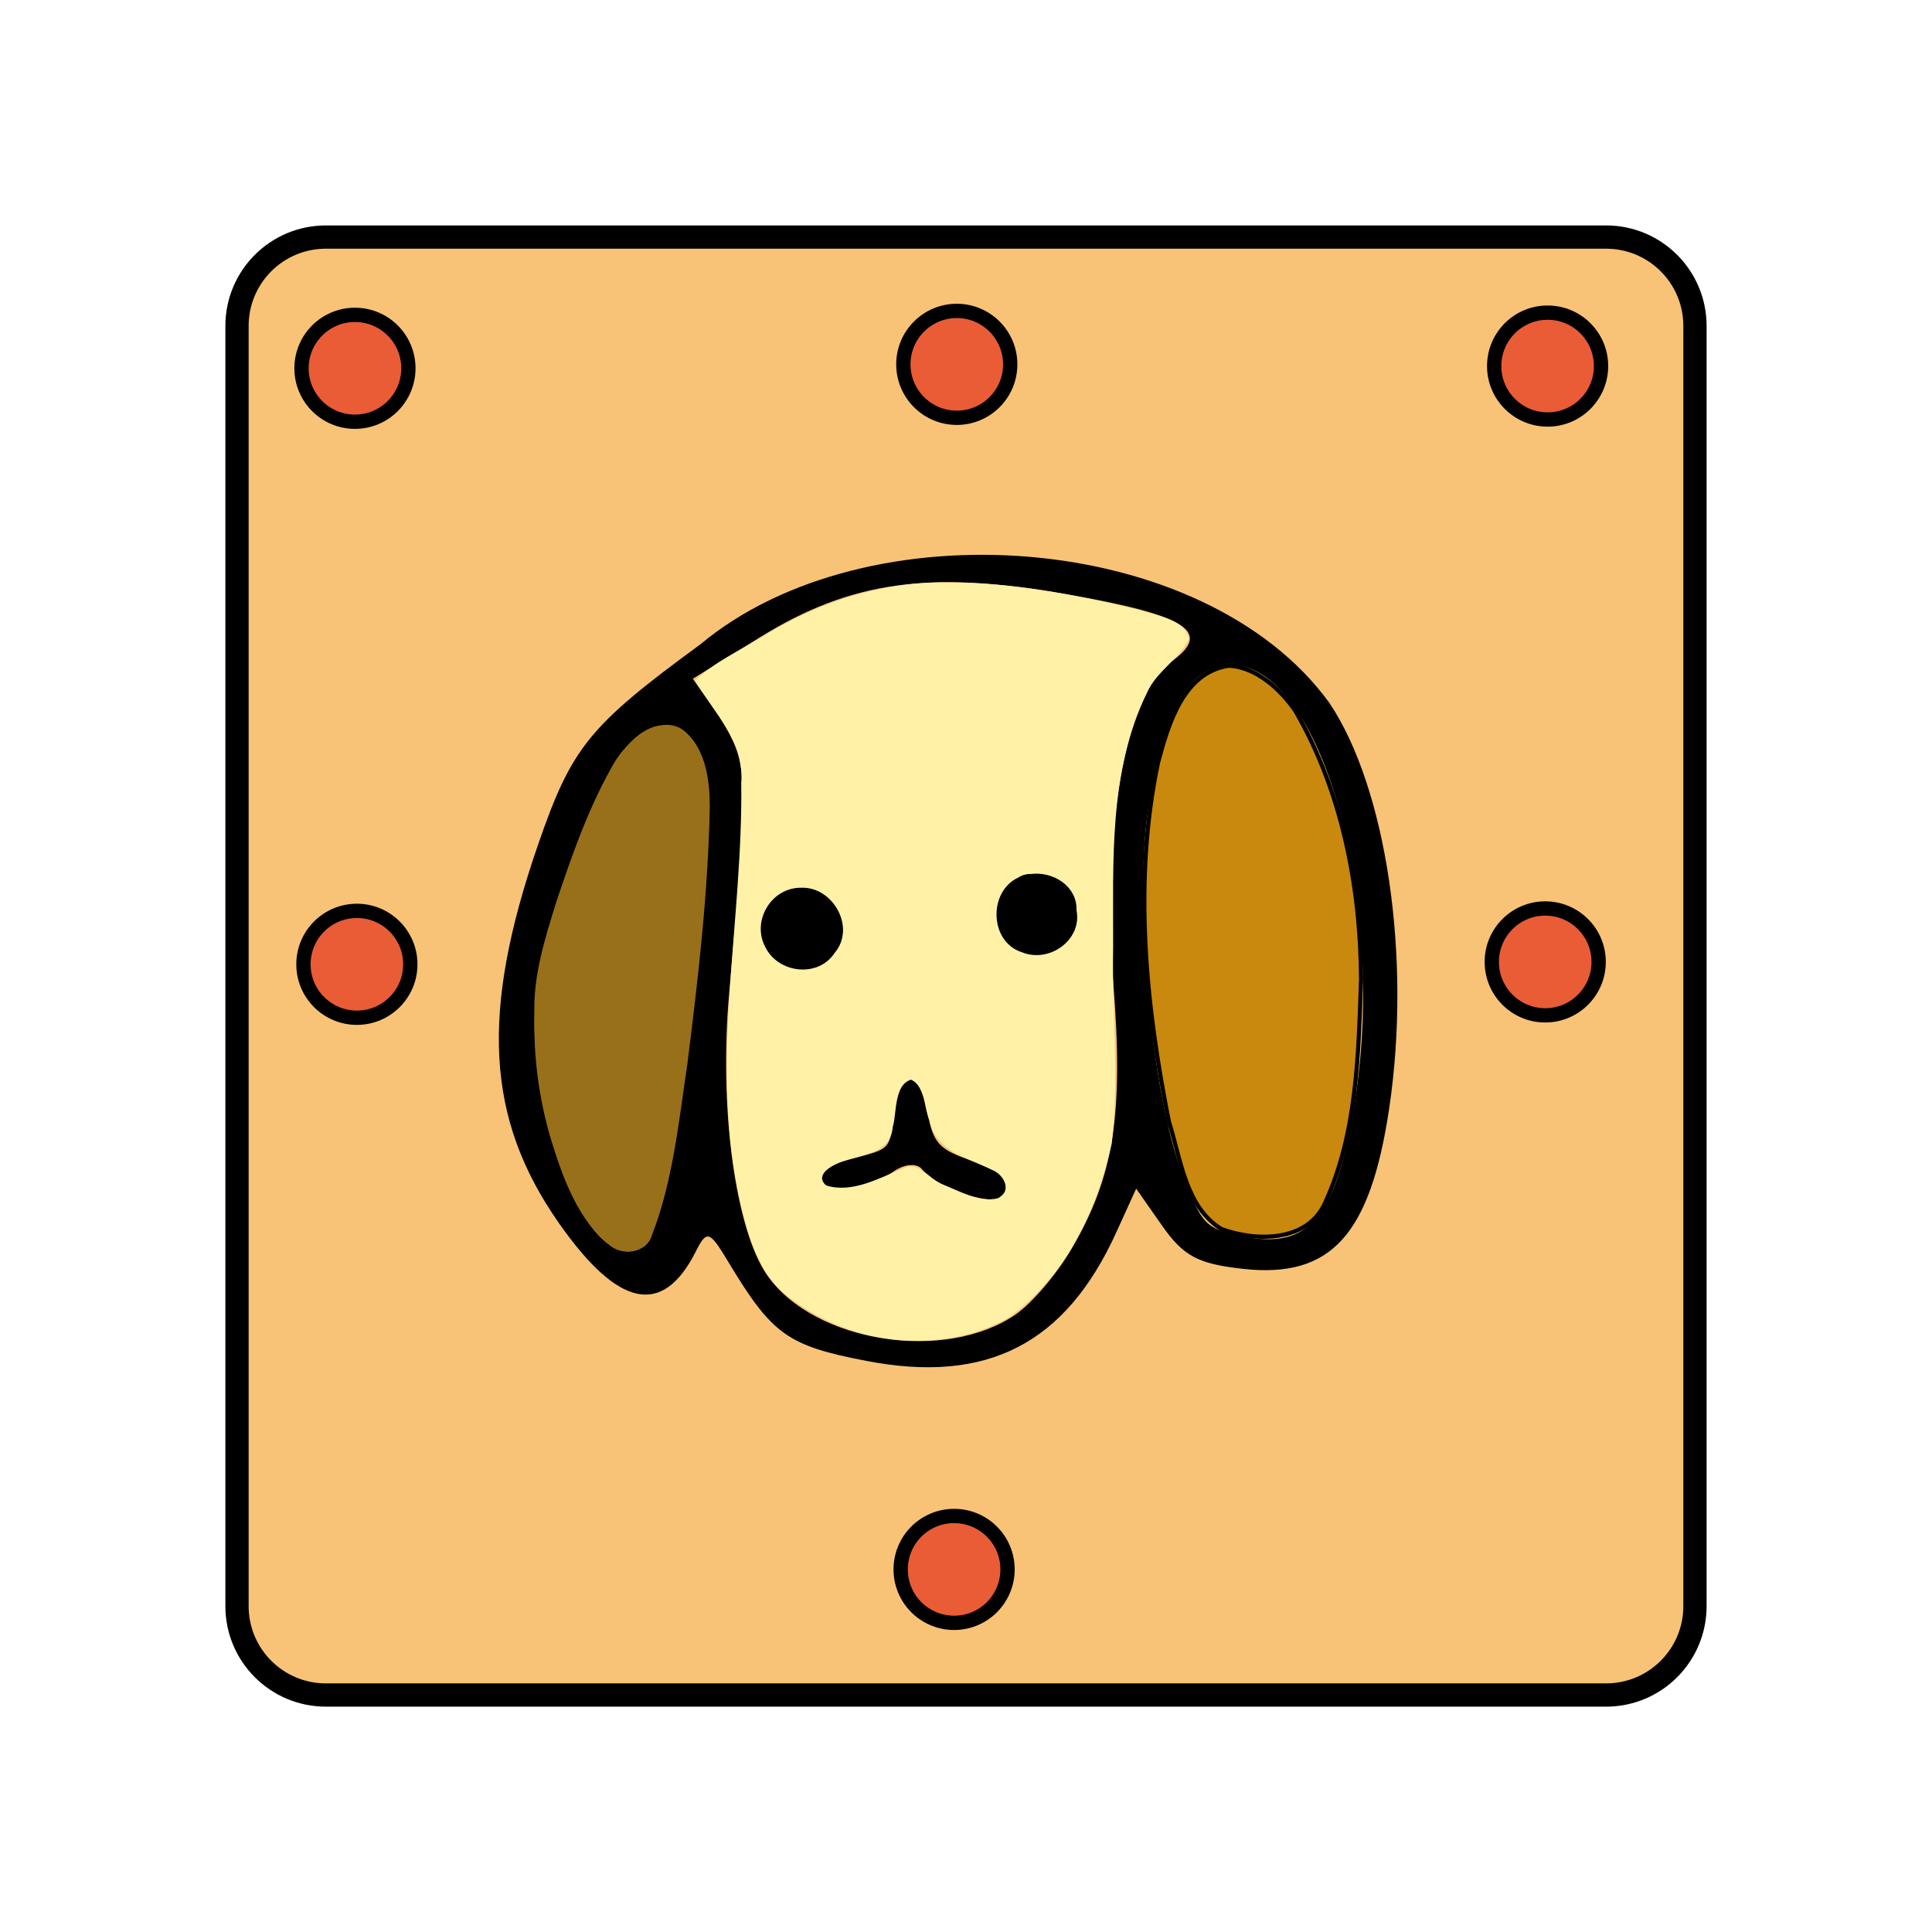
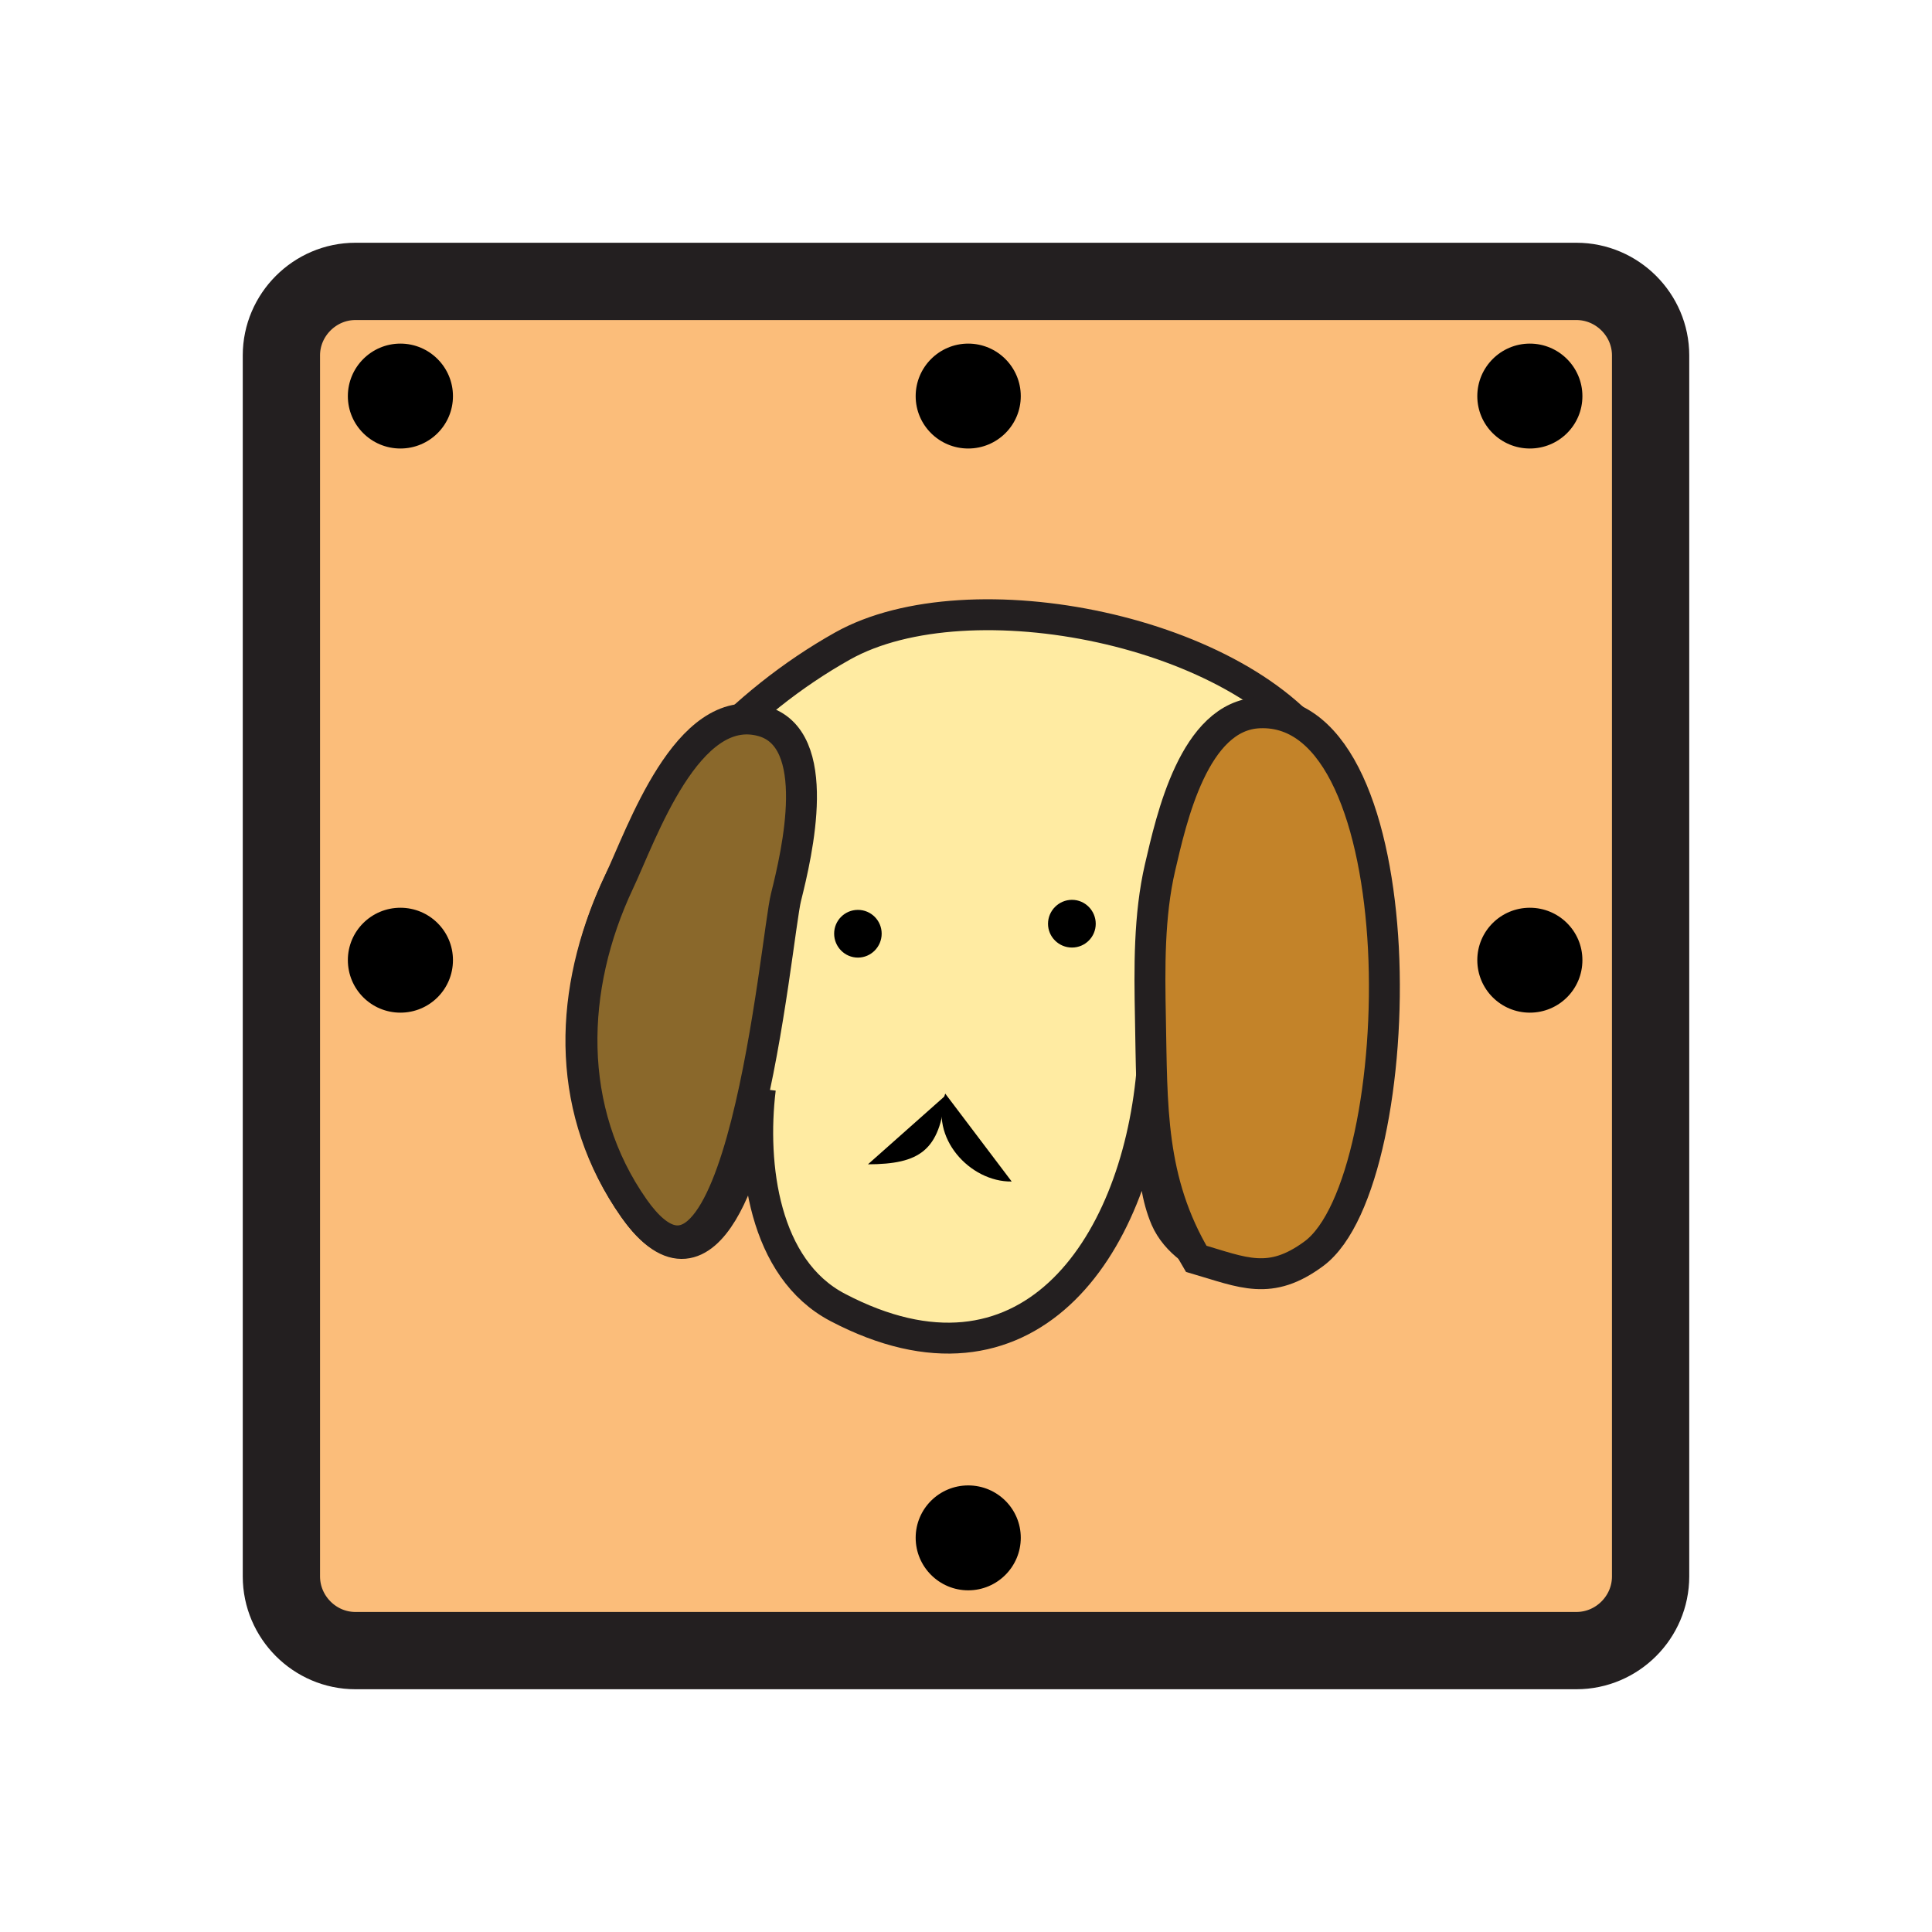
- <svg xmlns="http://www.w3.org/2000/svg" viewBox="0 0 60 60">
-   <g transform="translate(69.895 -344.978)scale(1.30158)">
-     <rect width="34.787" height="34.787" x="-48.045" y="270.702" fill="#f8c376" stroke="#000" stroke-linecap="square" stroke-width=".555" paint-order="fill markers stroke" ry="2.12" />
-     <circle cx="-45.231" cy="273.833" r="1.275" fill="#e95c35" stroke="#000" stroke-linecap="square" stroke-width=".341" paint-order="fill markers stroke" />
-     <circle cx="-30.871" cy="273.739" r="1.275" fill="#e95c35" stroke="#000" stroke-linecap="square" stroke-width=".341" paint-order="fill markers stroke" />
-     <circle cx="-16.774" cy="273.78" r="1.275" fill="#e95c35" stroke="#000" stroke-linecap="square" stroke-width=".341" paint-order="fill markers stroke" />
-     <circle cx="-45.185" cy="288.054" r="1.275" fill="#e95c35" stroke="#000" stroke-linecap="square" stroke-width=".341" paint-order="fill markers stroke" />
-     <circle cx="-16.831" cy="287.997" r="1.275" fill="#e95c35" stroke="#000" stroke-linecap="square" stroke-width=".341" paint-order="fill markers stroke" />
-     <circle cx="-30.935" cy="302.492" r="1.275" fill="#e95c35" stroke="#000" stroke-linecap="square" stroke-width=".341" paint-order="fill markers stroke" />
-     <path d="M-24.042 295.32c-1.073-.117-1.42-.302-1.929-1.028l-.62-.885-.473 1.04c-1.21 2.662-3.077 3.625-5.958 3.071-1.893-.364-2.254-.623-3.309-2.377-.442-.735-.505-.754-.771-.228-.79 1.562-1.851 1.336-3.27-.695-1.731-2.478-1.872-5.008-.498-8.995.81-2.35 1.211-2.848 3.884-4.806 3.962-3.305 12.012-2.718 15.002 1.395 1.367 2.033 1.966 6.081 1.431 9.674-.451 3.033-1.39 4.065-3.489 3.835zm2.666-3.969c.797-4.974-.896-10.69-3.087-10.427-.938.113-1.514 1.202-1.85 3.5-.332 2.255.096 6.741.822 8.632.464 1.208.555 1.304 1.418 1.484 1.61.335 2.255-.428 2.697-3.189m-6.763 3.504c1.02-1.734 1.253-3.22 1-6.392-.283-3.564.304-6.87 1.35-7.603 1.044-.731.455-1.124-2.458-1.636-3.27-.575-5.153-.312-7.312 1.022l-1.61.995.647.921c.678.968.69 1.347.22 6.58-.247 2.738.147 5.646.911 6.737 1.125 1.605 4.268 2.09 5.94.919.38-.265.97-.96 1.312-1.543m-2.635-1.35c-.393-.142-.806-.39-.92-.552-.112-.16-.417-.143-.678.04-.632.442-1.706.555-1.727.18-.01-.178.278-.373.717-.484.95-.24.897-.183 1.03-1.138.145-1.036.592-.992.791.077.13.696.277.853 1.046 1.11.831.278 1.06.603.633.902-.098.069-.5.008-.892-.134zm-6.785-1.405c.416-2.64.76-6.066.78-7.744.022-1.917-1-2.617-2.05-1.404-.543.627-1.654 3.477-1.988 5.098-.619 3.003 1.114 7.688 2.488 6.726.216-.152.562-1.356.77-2.676" />
-     <g paint-order="fill markers stroke" transform="translate(56.76 37.673)scale(.7933)">
-       <circle cx="-108.062" cy="314.111" r="1.252" />
-       <circle cx="-115.125" cy="314.55" r="1.252" />
-     </g>
-     <path fill="#987019" d="M-37.854 282.345c-.506.02-.874.452-1.15.834-.63 1.059-1.035 2.234-1.426 3.397-.27.875-.558 1.77-.517 2.699a9.5 9.5 0 0 0 .405 2.995c.28.896.62 1.855 1.368 2.47.308.288.9.21 1.03-.223.504-1.305.638-2.713.845-4.086.256-2.042.497-4.092.534-6.15-.002-.622-.094-1.337-.584-1.774a.64.64 0 0 0-.505-.162" paint-order="fill markers stroke" />
-     <path fill="#fff1a6" d="M-31.135 278.941c-1.546-.01-3.059.477-4.366 1.291-.54.335-1.175.618-1.615 1.056.459.756 1.182 1.485 1.102 2.44.043 3.239-.733 6.517-.078 9.739.209.954.445 2.026 1.318 2.603 1.438 1.082 3.546 1.307 5.132.42 1.356-.962 2.117-2.574 2.468-4.16.183-1.552 0-3.122.034-4.68.006-2.04-.114-4.198.809-6.078.224-.51.764-.794 1.001-1.282-.117-.484-.748-.533-1.145-.681-1.524-.369-3.086-.67-4.66-.668m2.035 6.958c.52-.067 1.107.286 1.085.862.144.71-.649 1.275-1.303 1.005-.774-.244-.807-1.444-.09-1.78a.52.52 0 0 1 .308-.087m-5.474.328c.75-.025 1.302.954.79 1.553-.39.605-1.348.49-1.653-.133-.338-.618.134-1.434.863-1.42m2.61 4.58c.353.152.305.684.448.99.143.717.926.883 1.48 1.16.286.103.503.513.143.68-.44.108-.906-.171-1.313-.33-.331-.11-.55-.58-.95-.381-.571.23-1.213.599-1.834.404-.307-.275.211-.526.44-.586.437-.136 1.111-.211 1.148-.8.106-.33.021-1.003.437-1.137z" paint-order="fill markers stroke" />
-     <path fill="#c9890e" stroke="#000" stroke-linecap="square" stroke-width=".099" d="M-24.384 280.93c-1.08.16-1.443 1.4-1.684 2.307-.596 2.822-.3 5.763.257 8.566.282.882.392 2.042 1.255 2.568.831.303 2.055.315 2.475-.63.761-1.654.794-3.538.856-5.328-.011-2.206-.454-4.475-1.564-6.4-.357-.518-.937-1.054-1.595-1.083z" paint-order="fill markers stroke" />
-   </g>
+ <svg xmlns="http://www.w3.org/2000/svg" width="100" height="100" viewBox="0 0 100 100">
+   <path fill="#fbbd7a" d="M85.435 81.595c0 2.11-1.73 3.84-3.84 3.84h-63.2c-2.1 0-3.83-1.73-3.83-3.84v-63.2c0-2.1 1.73-3.83 3.83-3.83h63.2c2.11 0 3.84 1.73 3.84 3.83z" />
+   <path fill="none" stroke="#231f20" stroke-linecap="round" stroke-linejoin="round" stroke-width="4" d="M85.435 81.595c0 2.11-1.73 3.84-3.84 3.84h-63.2c-2.1 0-3.83-1.73-3.83-3.84v-63.2c0-2.1 1.73-3.83 3.83-3.83h63.2c2.11 0 3.84 1.73 3.84 3.83z" />
+   <path fill="#ffeba2" stroke="#231f20" stroke-width="1.6" d="M43.615 33.435c-10.44 5.85-17.8 19.18-10.79 29.12 3.86 5.46 6.13-2.89 6.53-6.2-.48 3.96.18 9.32 4.01 11.32 9.73 5.1 15.4-2.94 16.25-12.12.03 2.25-.18 5.42.73 7.53 1.02 2.34 5.01 3.61 7.39 1.85 4.72-3.51 3.76-21.31.87-25.77-4.23-6.54-18.44-9.4-24.99-5.73z" />
+   <path fill="#8a682b" stroke="#231f20" stroke-width="1.6" d="M40.685 46.435c.57-2.28 1.97-8.23-1.23-9.11-3.89-1.07-6.25 5.87-7.42 8.34-2.57 5.45-2.78 11.82.79 16.89 5.51 7.8 7.34-14.1 7.86-16.12z" />
+   <path d="M45.635 48.325c0 .68-.55 1.24-1.23 1.24s-1.23-.56-1.23-1.24a1.23 1.23 0 1 1 2.46 0m11.08-.51c0 .68-.55 1.23-1.23 1.23s-1.24-.55-1.24-1.23.56-1.24 1.24-1.24 1.23.56 1.23 1.24" class="0KI_svg__s15" />
+   <path d="M44.925 60.265c2.67-.01 3.72-.7 4-3.55" class="0KI_svg__s11" />
+   <path d="M52.365 61.155c-2.17.03-4.28-2.29-3.44-4.55" class="0KI_svg__s11" />
+   <path fill="#c38329" stroke="#231f20" stroke-width="1.6" d="M68.015 64.885c2.55-1.9 3.93-9.16 3.59-15.81-.34-6.46-2.31-12.35-6.42-12.18-3.39.13-4.56 5.52-5.14 8-.58 2.49-.55 5.23-.5 7.77.09 4.59-.04 8.43 2.37 12.49 2.43.71 3.82 1.42 6.1-.27z" />
+   <path d="M52.835 20.505c0 1.5-1.22 2.71-2.72 2.71s-2.72-1.21-2.72-2.71 1.22-2.72 2.72-2.72 2.72 1.22 2.72 2.72m29.07 0c0 1.5-1.22 2.71-2.72 2.71s-2.72-1.21-2.72-2.71 1.22-2.72 2.72-2.72 2.72 1.22 2.72 2.72m-58.46 0c0 1.5-1.22 2.71-2.72 2.71s-2.72-1.21-2.72-2.71 1.22-2.72 2.72-2.72 2.72 1.22 2.72 2.72m29.39 59.09c0 1.5-1.22 2.72-2.72 2.72s-2.72-1.22-2.72-2.72 1.22-2.71 2.72-2.71 2.72 1.21 2.72 2.71m29.07-29.9c0 1.51-1.22 2.72-2.72 2.72s-2.72-1.21-2.72-2.72c0-1.5 1.22-2.71 2.72-2.71s2.72 1.21 2.72 2.71m-58.46 0c0 1.51-1.22 2.72-2.72 2.72s-2.72-1.21-2.72-2.72c0-1.5 1.22-2.71 2.72-2.71s2.72 1.21 2.72 2.71" class="0KI_svg__s7" />
</svg>
